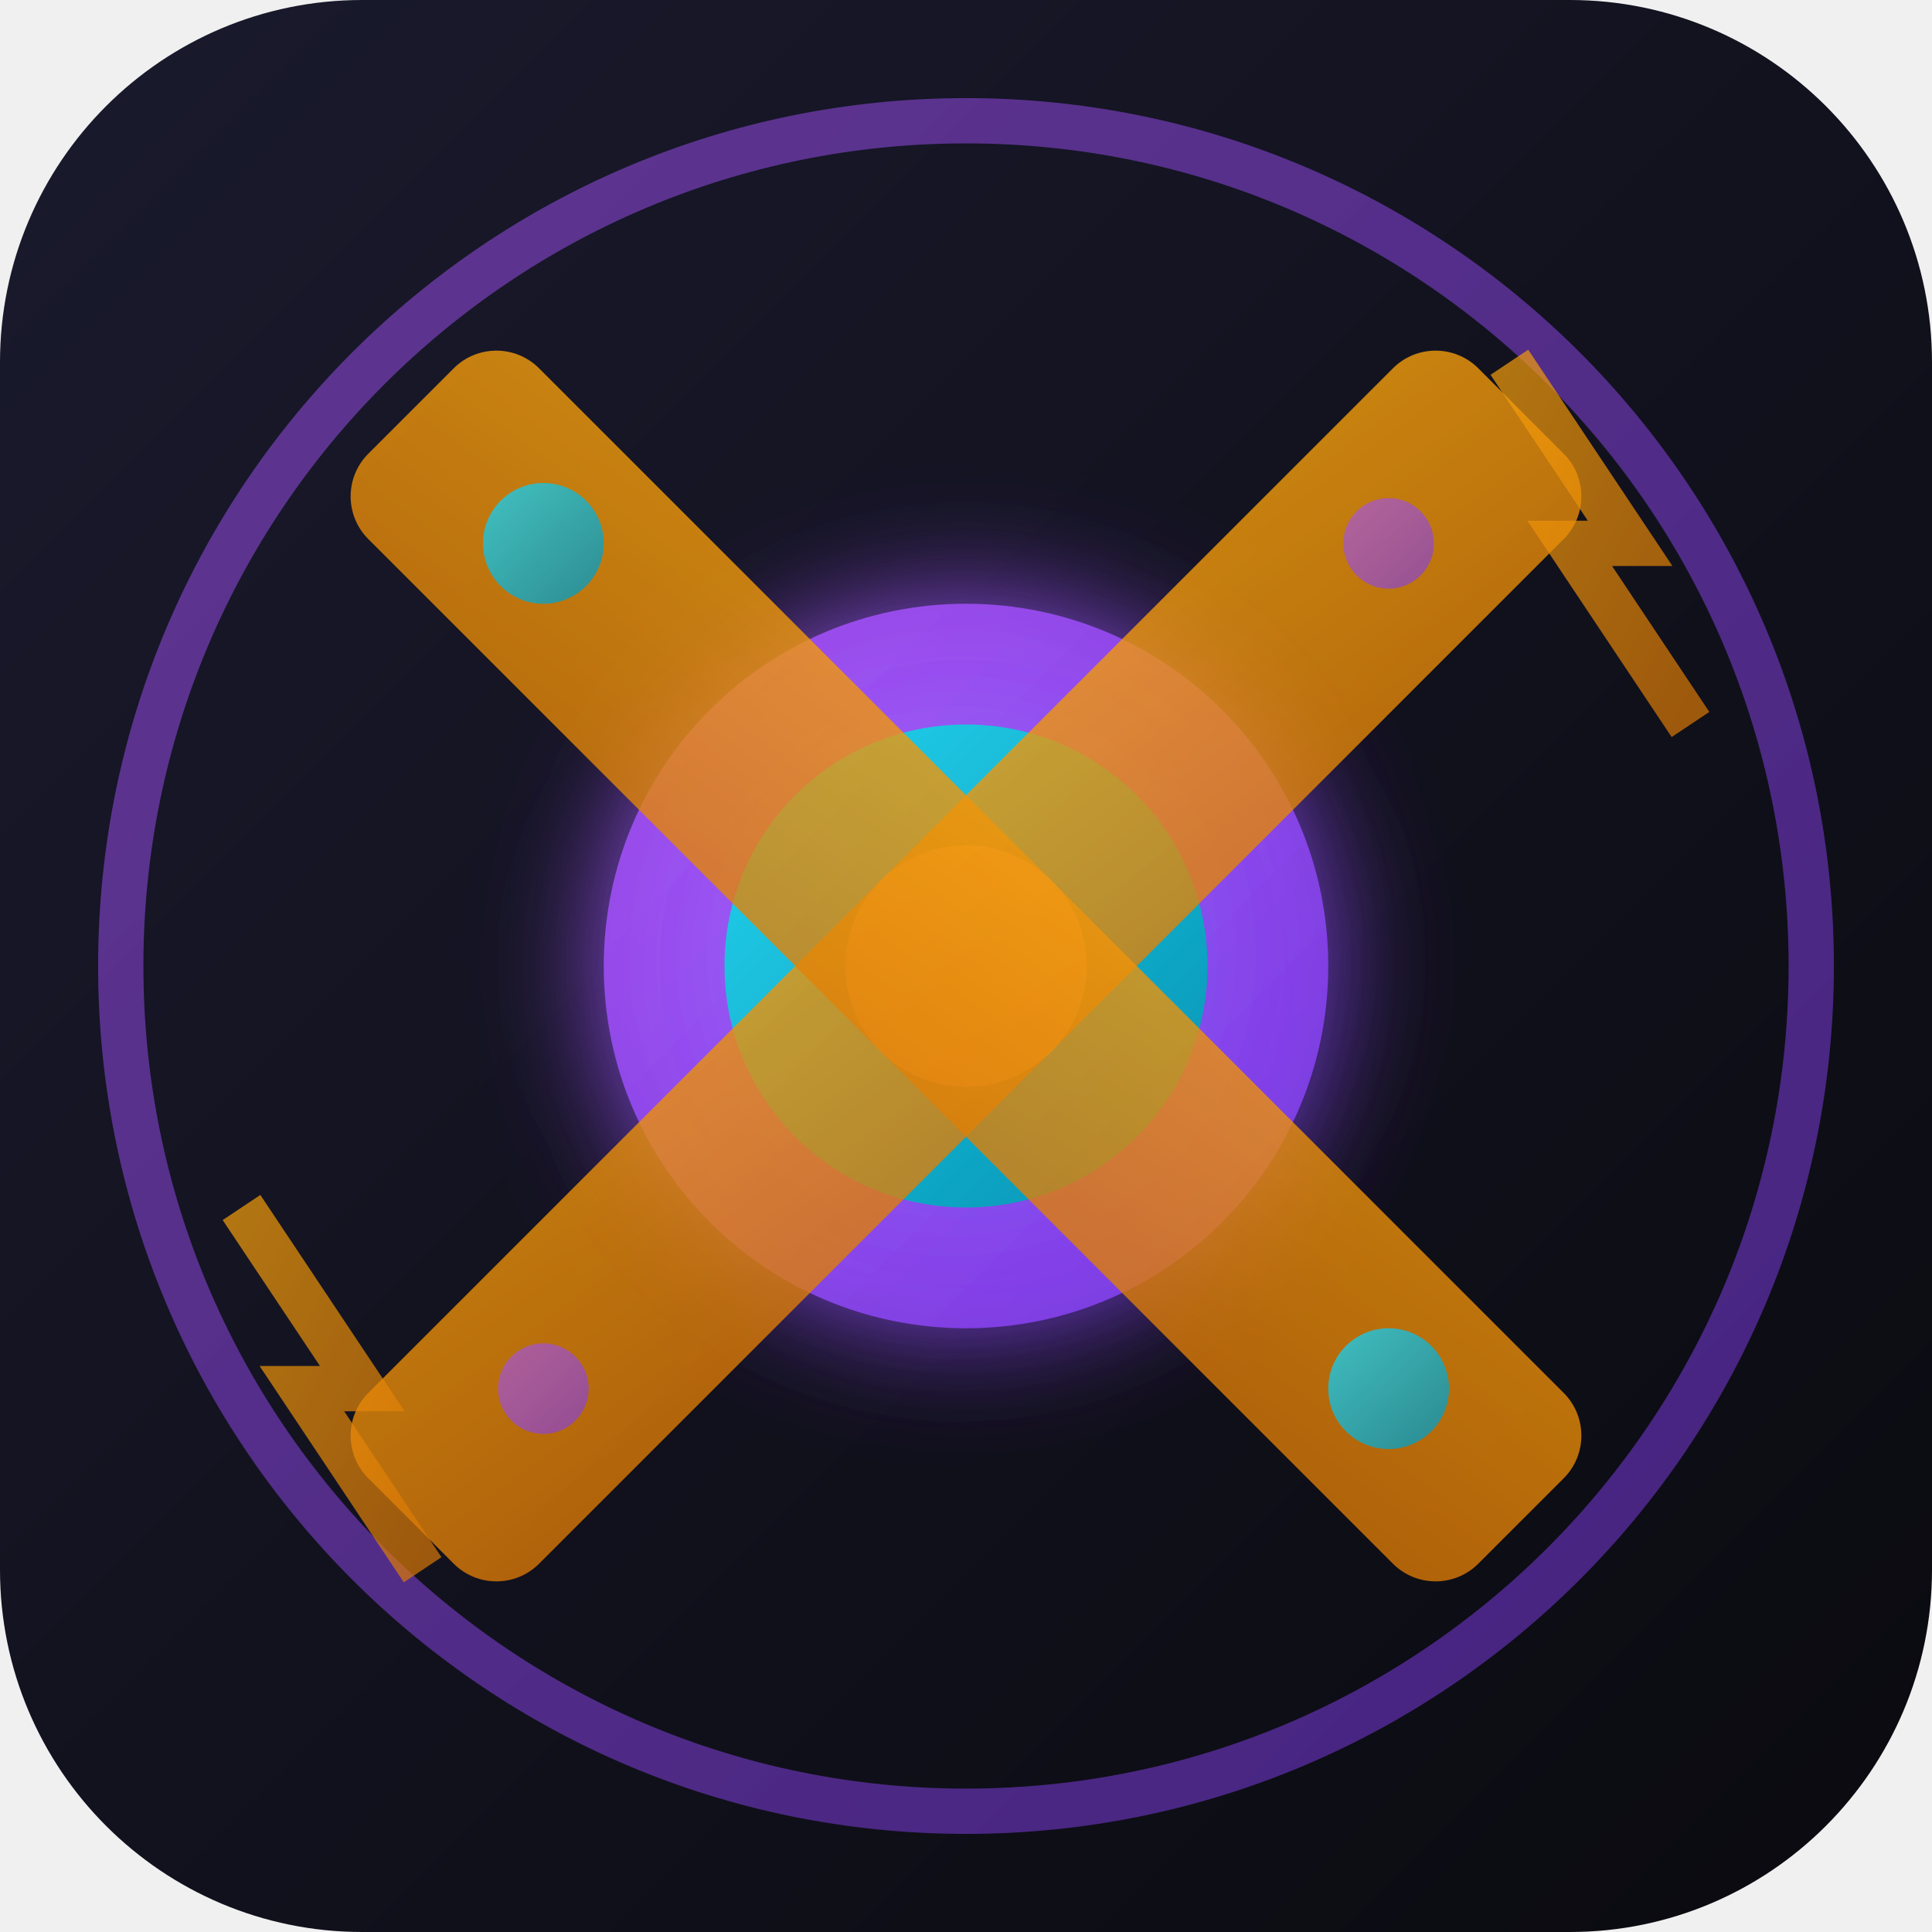
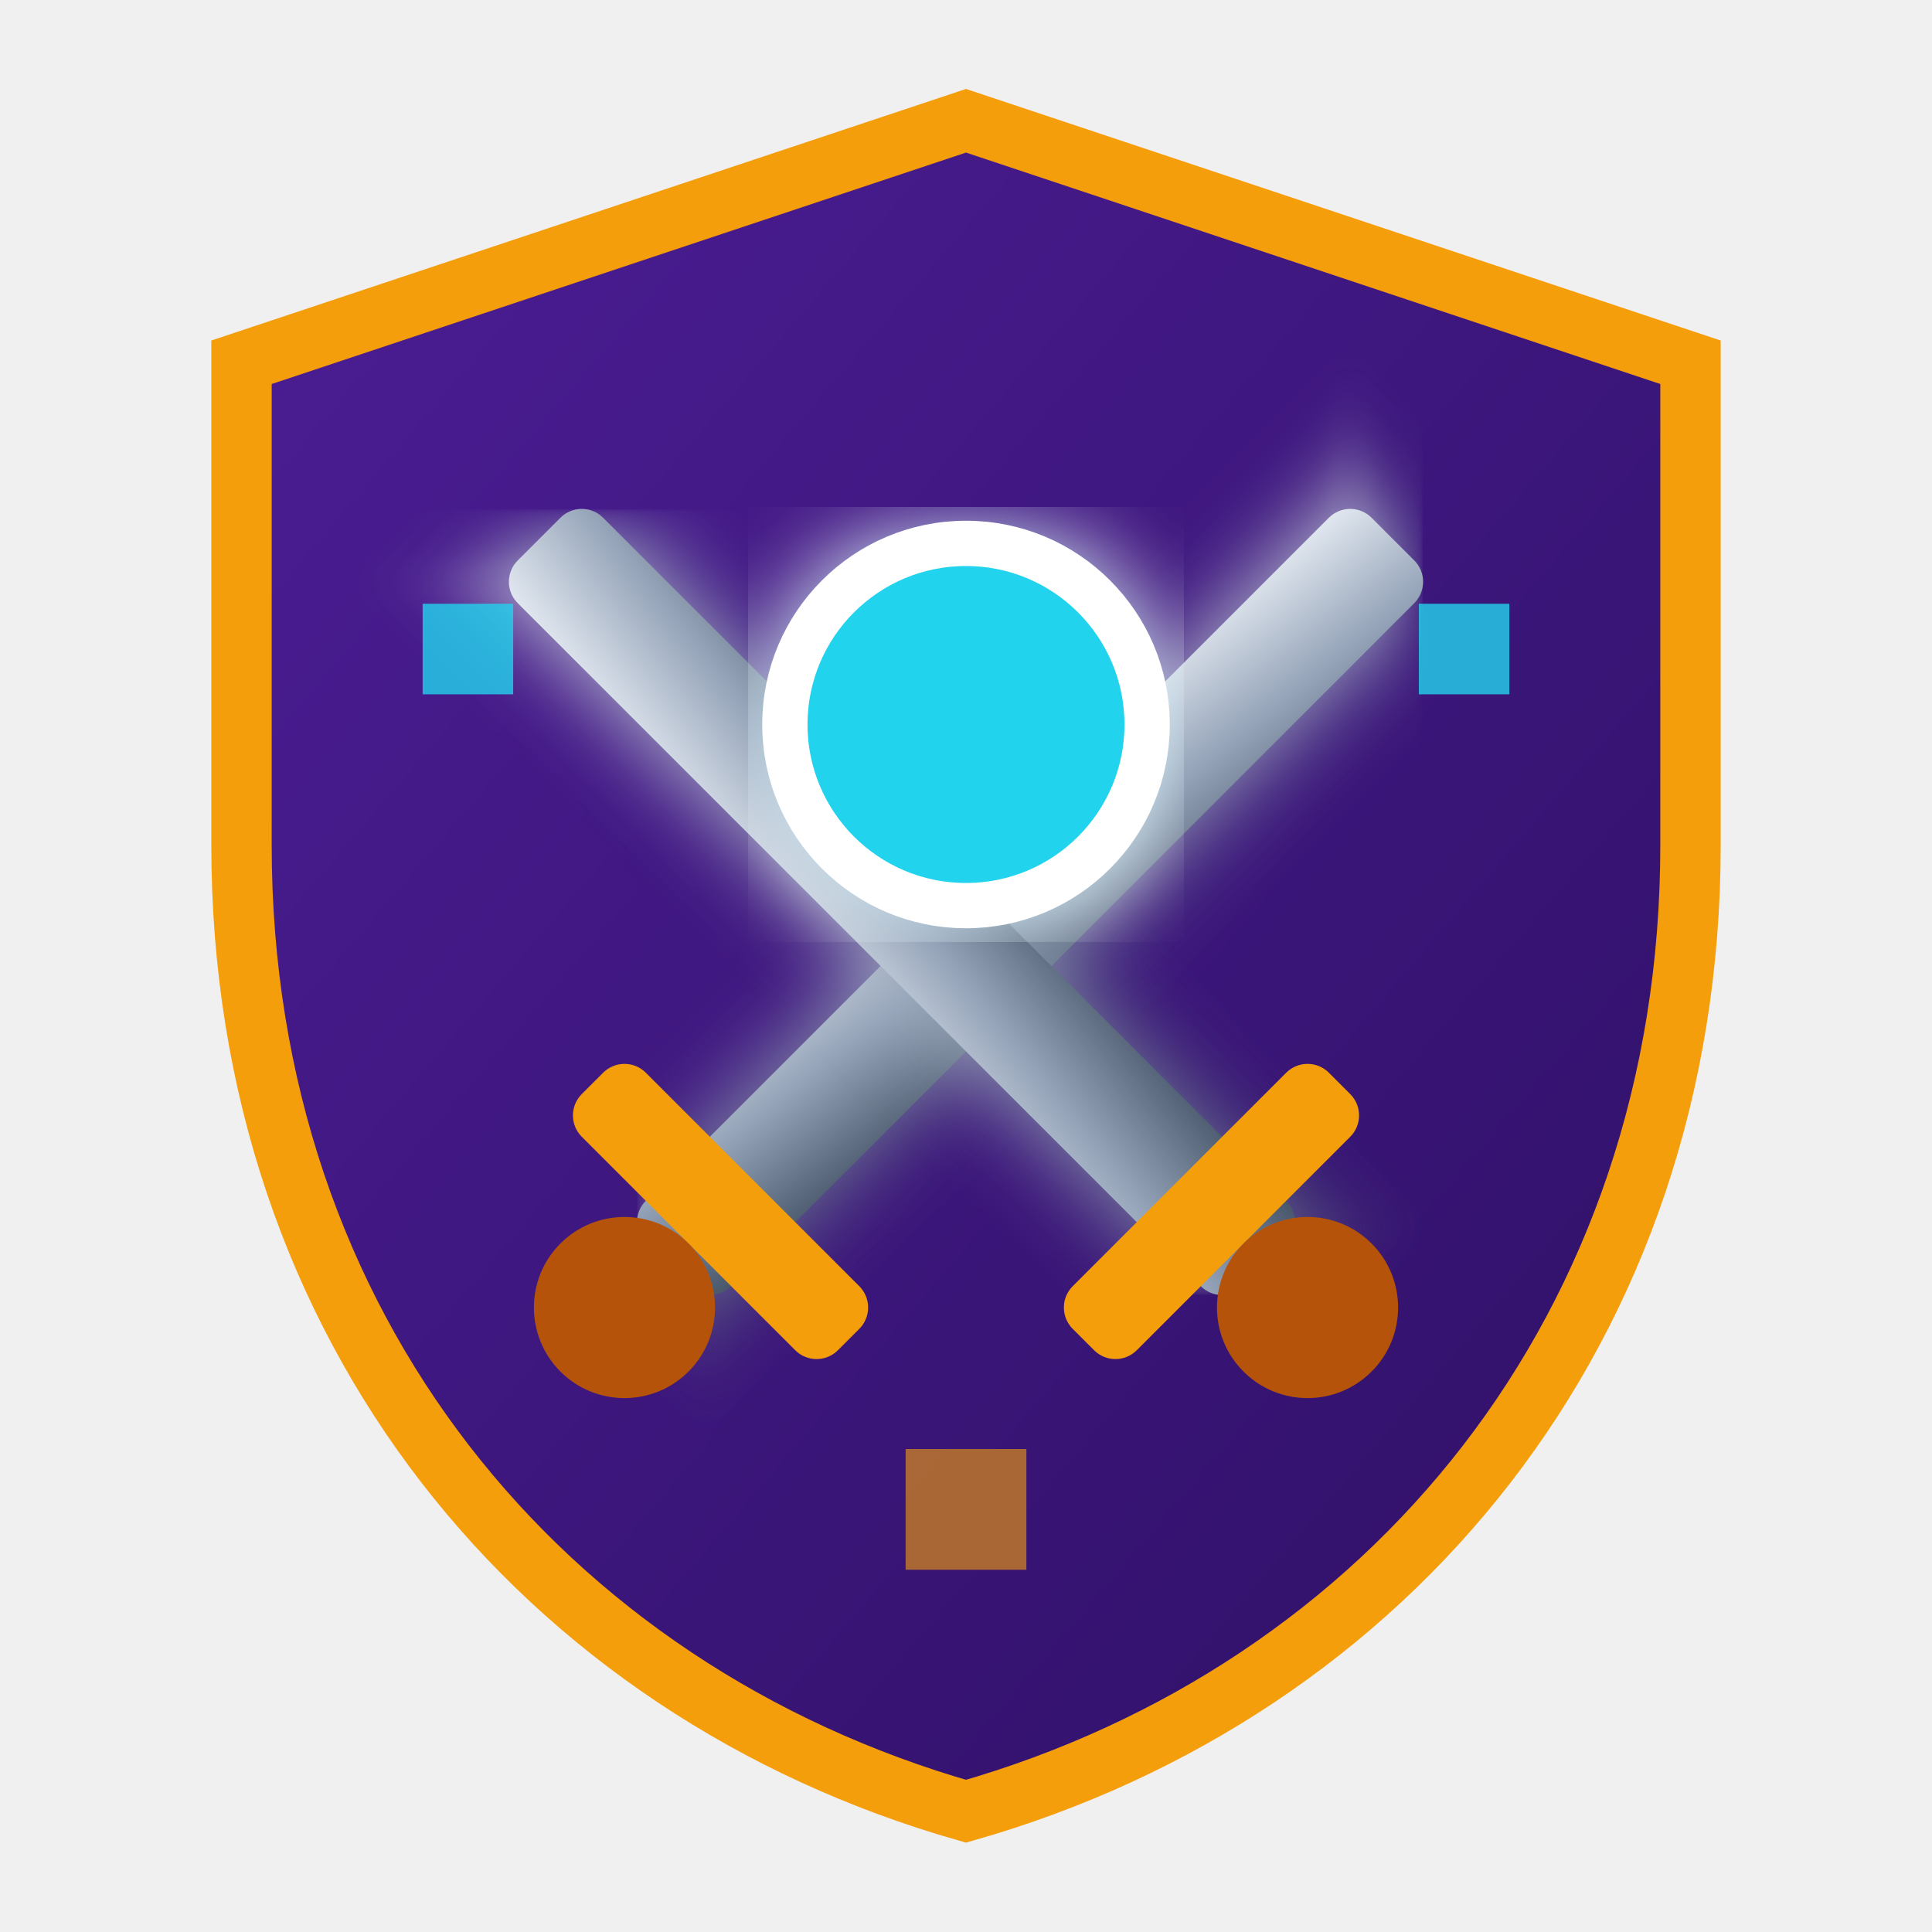
<svg xmlns="http://www.w3.org/2000/svg" viewBox="0 0 64 64">
  <defs>
+     <linearGradient id="shieldGrad" x1="0%" y1="0%" x2="100%" y2="100%">
+       <stop offset="0%" style="stop-color:#fcd34d" />
+       <stop offset="50%" style="stop-color:#f59e0b" />
+       <stop offset="100%" style="stop-color:#b45309" />
+     </linearGradient>
+     <linearGradient id="swordGrad" x1="0%" y1="0%" x2="100%" y2="100%">
+       <stop offset="0%" style="stop-color:#e2e8f0" />
+       <stop offset="50%" style="stop-color:#94a3b8" />
+       <stop offset="100%" style="stop-color:#475569" />
+     </linearGradient>
    <linearGradient id="bgGrad" x1="0%" y1="0%" x2="100%" y2="100%">
-       <stop offset="0%" style="stop-color:#1a1a2e" />
-       <stop offset="100%" style="stop-color:#0a0a0f" />
+       <stop offset="0%" style="stop-color:#4c1d95" />
+       <stop offset="100%" style="stop-color:#2e1065" />
    </linearGradient>
-     <linearGradient id="purpleGrad" x1="0%" y1="0%" x2="100%" y2="100%">
-       <stop offset="0%" style="stop-color:#a855f7" />
-       <stop offset="100%" style="stop-color:#7c3aed" />
-     </linearGradient>
-     <linearGradient id="cyanGrad" x1="0%" y1="0%" x2="100%" y2="100%">
-       <stop offset="0%" style="stop-color:#22d3ee" />
-       <stop offset="100%" style="stop-color:#0891b2" />
-     </linearGradient>
-     <linearGradient id="goldGrad" x1="0%" y1="0%" x2="100%" y2="100%">
-       <stop offset="0%" style="stop-color:#f59e0b" />
-       <stop offset="100%" style="stop-color:#d97706" />
-     </linearGradient>
-     <filter id="glow" x="-50%" y="-50%" width="200%" height="200%">
-       <feGaussianBlur stdDeviation="2" result="coloredBlur" />
+     <filter id="glow">
+       <feGaussianBlur stdDeviation="1.5" result="coloredBlur" />
      <feMerge>
        <feMergeNode in="coloredBlur" />
        <feMergeNode in="SourceGraphic" />
      </feMerge>
    </filter>
  </defs>
-   <rect width="64" height="64" rx="12" fill="url(#bgGrad)" />
-   <circle cx="32" cy="32" r="28" fill="none" stroke="url(#purpleGrad)" stroke-width="1.5" opacity="0.5" />
-   <g filter="url(#glow)">
-     <circle cx="32" cy="32" r="12" fill="url(#purpleGrad)" opacity="0.9" />
-     <circle cx="32" cy="32" r="8" fill="url(#cyanGrad)" />
-     <circle cx="32" cy="32" r="4" fill="#ffffff" />
+   <path d="M32 4 L56 12 V28 C56 44 46 56 32 60 C18 56 8 44 8 28 V12 L32 4Z" fill="url(#bgGrad)" stroke="#f59e0b" stroke-width="2" />
+   <g transform="translate(32, 32)">
+     <g transform="rotate(45)">
+       <rect x="-2" y="-20" width="4" height="34" rx="1" fill="url(#swordGrad)" filter="url(#glow)" />
+       <rect x="-6" y="10" width="12" height="3" rx="1" fill="#f59e0b" />
+       <circle cx="0" cy="16" r="3" fill="#b45309" />
+     </g>
+     <g transform="rotate(-45)">
+       <rect x="-2" y="-20" width="4" height="34" rx="1" fill="url(#swordGrad)" filter="url(#glow)" />
+       <rect x="-6" y="10" width="12" height="3" rx="1" fill="#f59e0b" />
+       <circle cx="0" cy="16" r="3" fill="#b45309" />
+     </g>
  </g>
-   <g transform="rotate(45 32 32)">
-     <rect x="28" y="6" width="8" height="52" rx="2" fill="url(#goldGrad)" opacity="0.8" />
-     <rect x="6" y="28" width="52" height="8" rx="2" fill="url(#goldGrad)" opacity="0.8" />
-   </g>
-   <circle cx="18" cy="18" r="2" fill="url(#cyanGrad)" opacity="0.8" />
-   <circle cx="46" cy="18" r="1.5" fill="url(#purpleGrad)" opacity="0.6" />
-   <circle cx="18" cy="46" r="1.5" fill="url(#purpleGrad)" opacity="0.6" />
-   <circle cx="46" cy="46" r="2" fill="url(#cyanGrad)" opacity="0.8" />
-   <path d="M50 12 L54 18 L52 18 L56 24" stroke="url(#goldGrad)" stroke-width="1.5" fill="none" opacity="0.7" />
-   <path d="M14 52 L10 46 L12 46 L8 40" stroke="url(#goldGrad)" stroke-width="1.5" fill="none" opacity="0.7" />
+   <circle cx="32" cy="24" r="6" fill="#22d3ee" filter="url(#glow)" stroke="#ffffff" stroke-width="1.5" />
+   <rect x="14" y="20" width="3" height="3" fill="#22d3ee" opacity="0.8" />
+   <rect x="47" y="20" width="3" height="3" fill="#22d3ee" opacity="0.8" />
+   <rect x="30" y="48" width="4" height="4" fill="#f59e0b" opacity="0.6" />
</svg>
